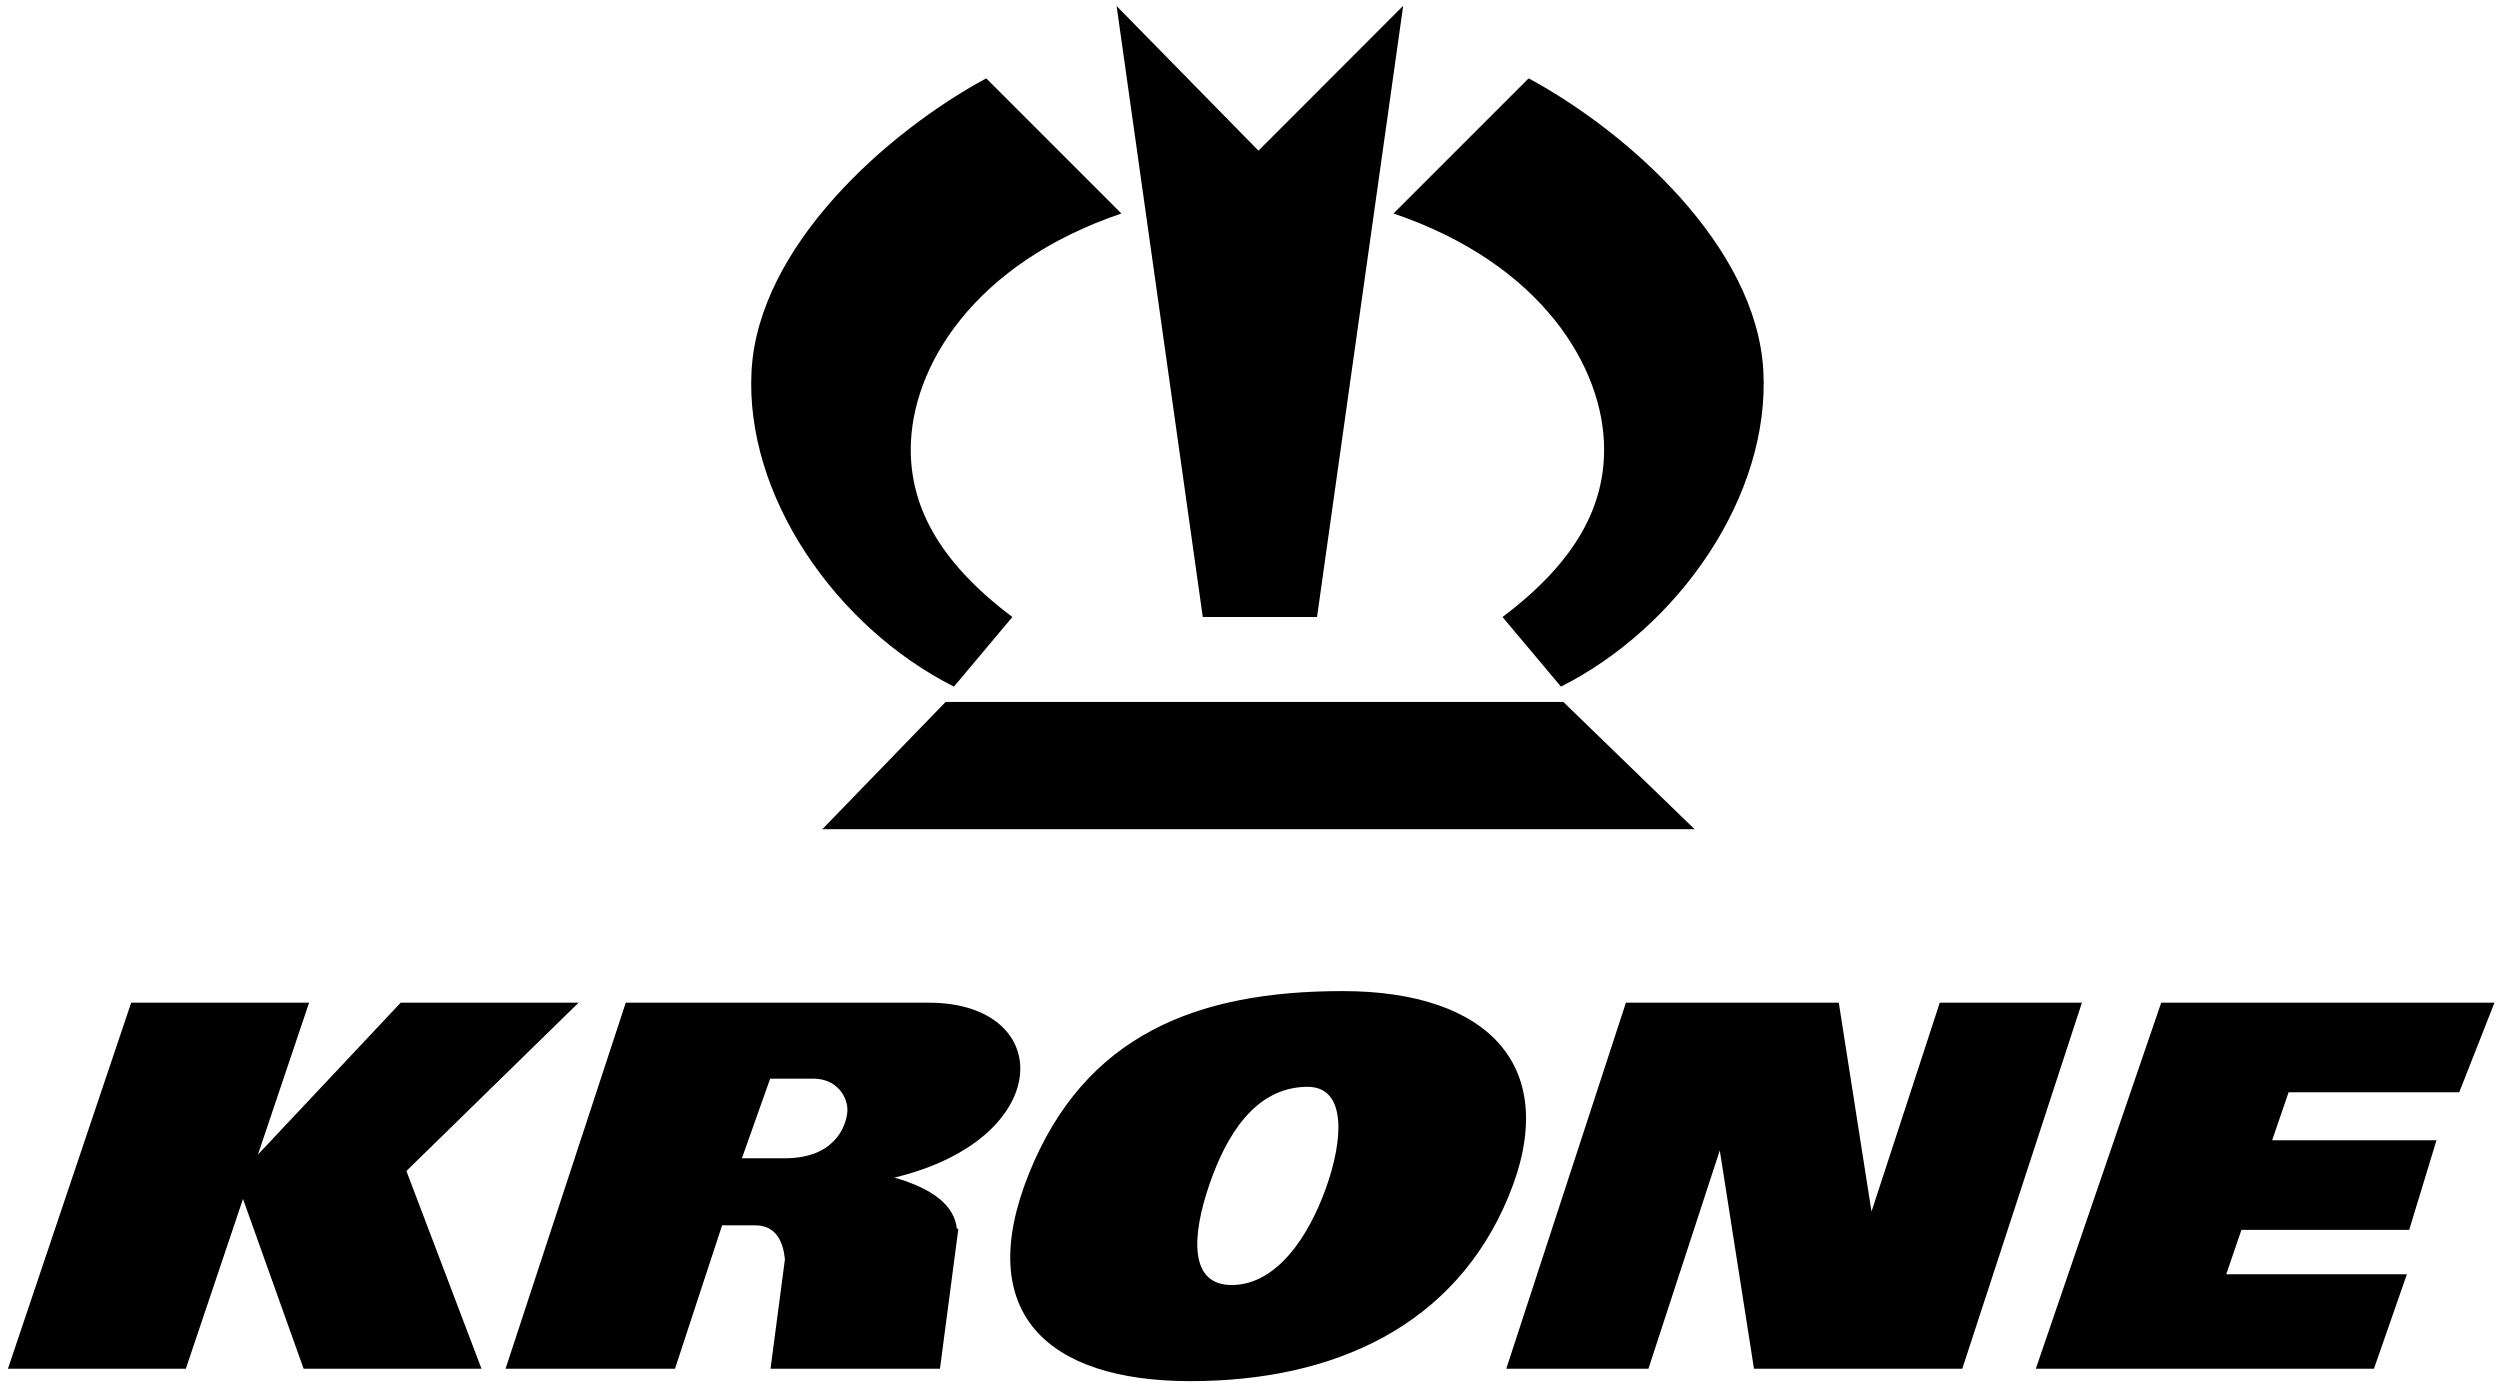
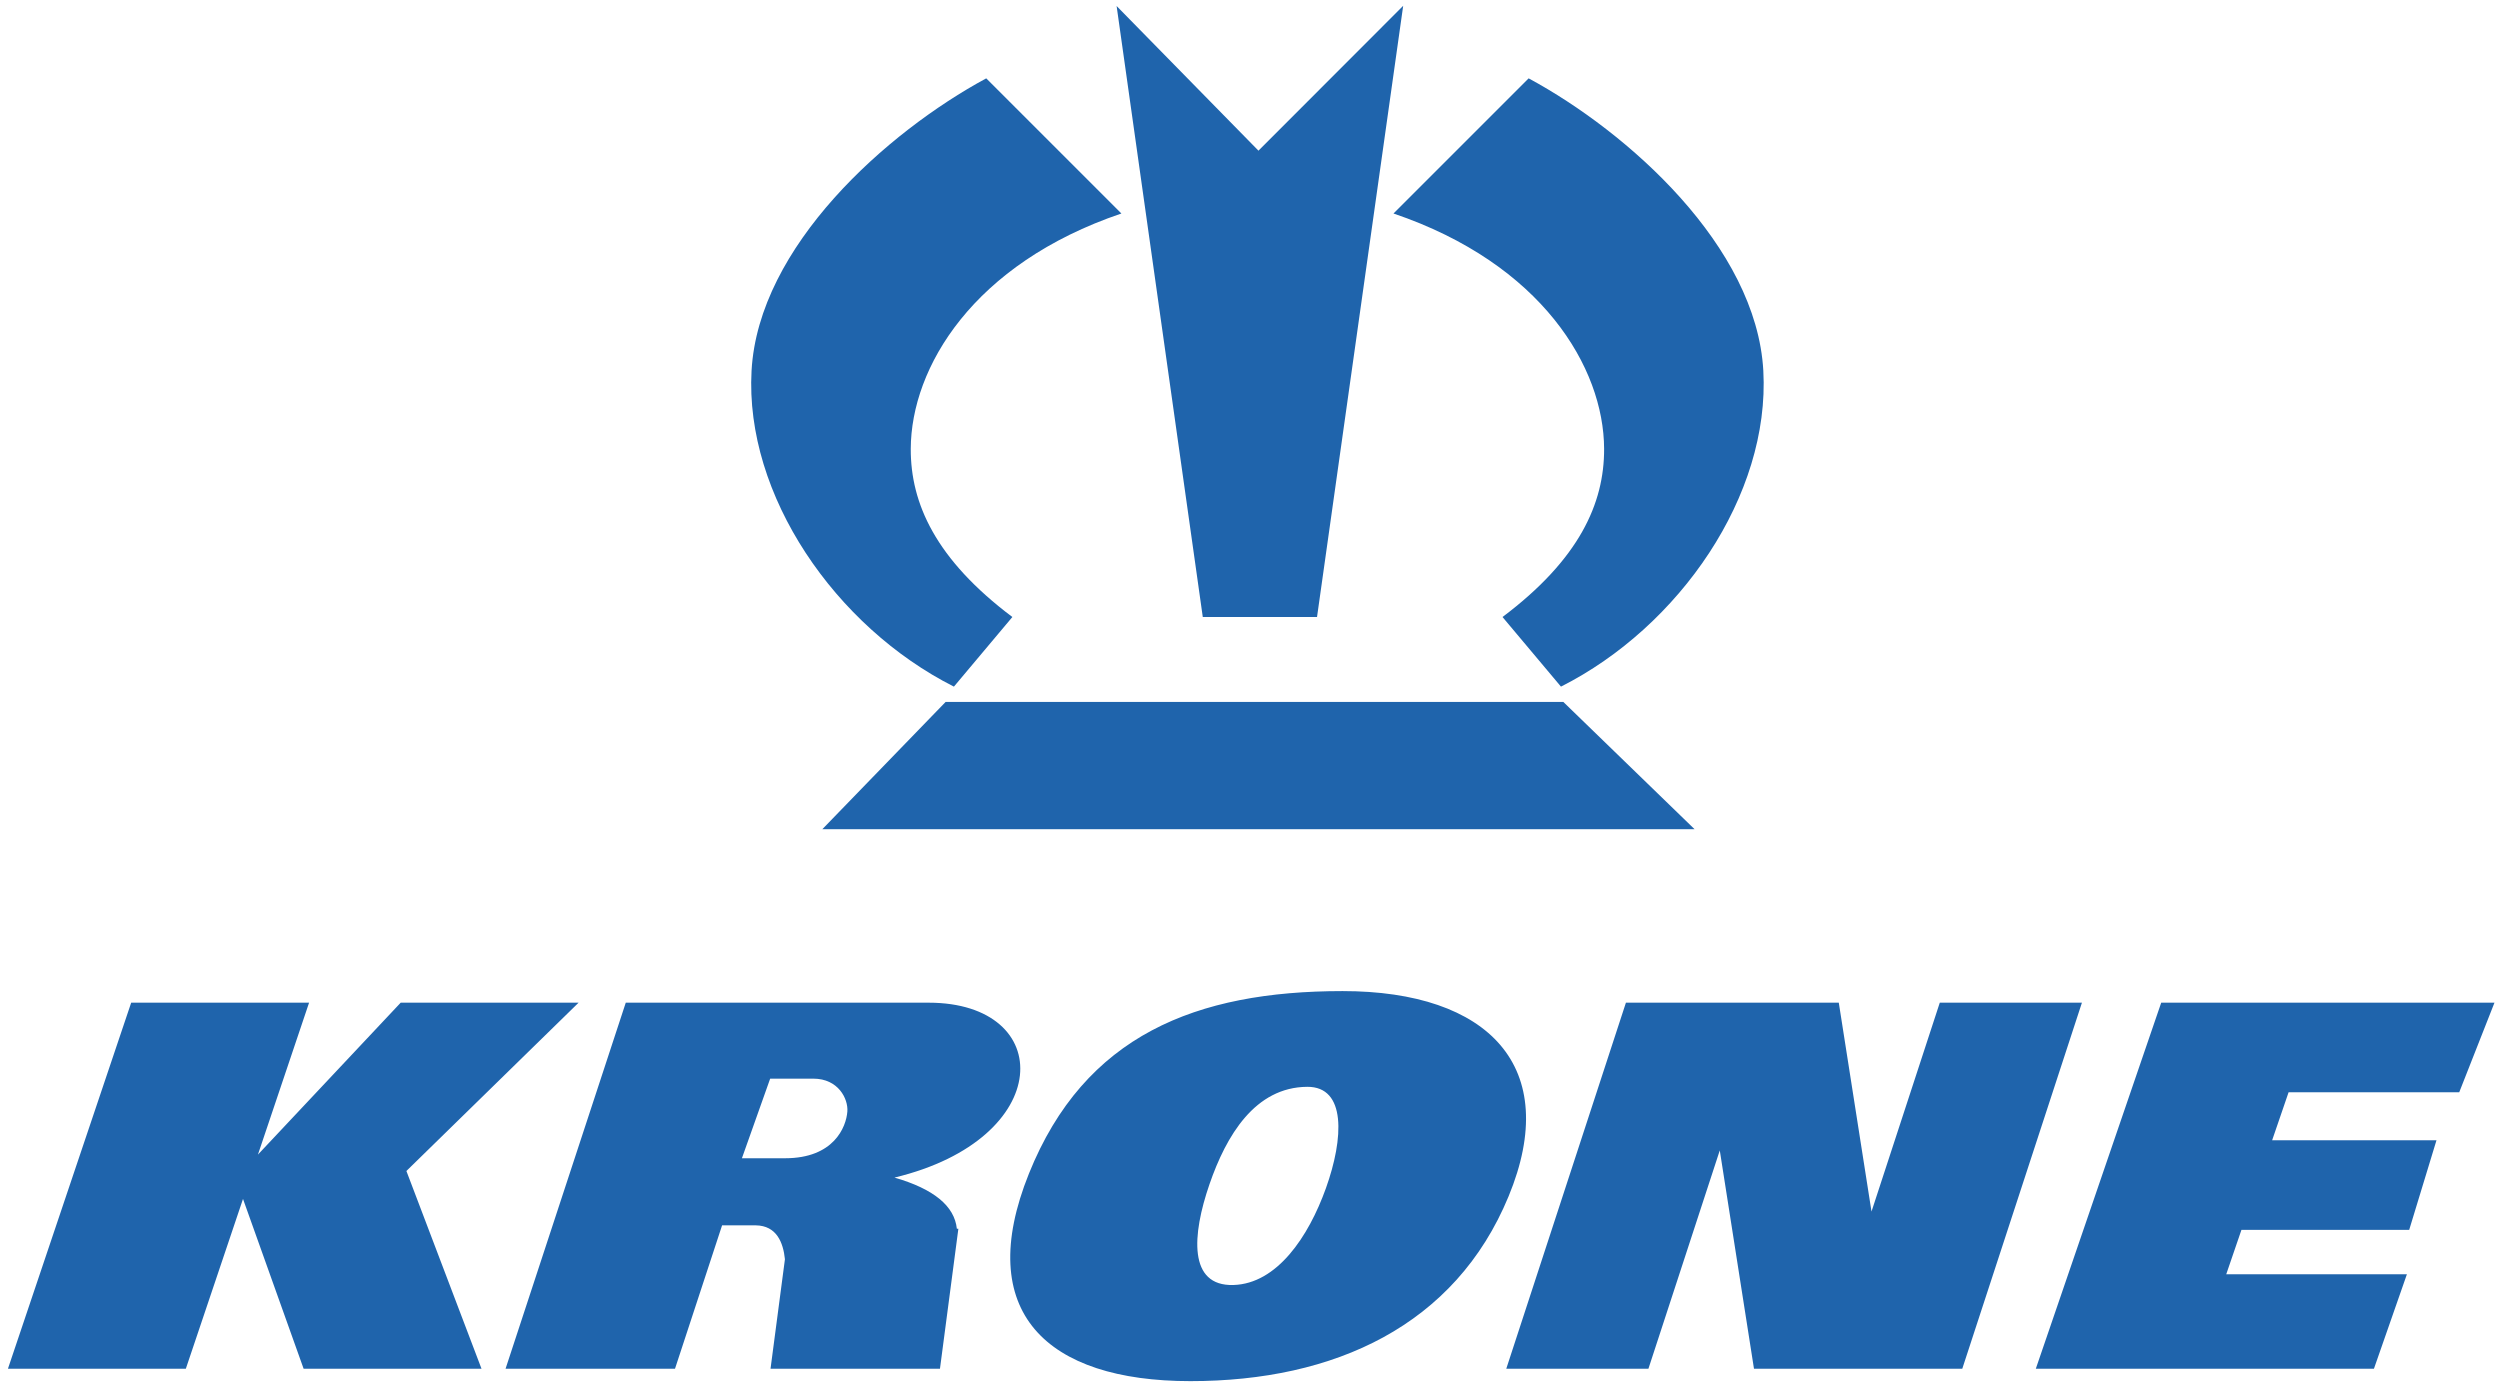
<svg xmlns="http://www.w3.org/2000/svg" viewBox="0 0 380 210.667" height="210.667" width="380" xml:space="preserve" id="svg2" version="1.1">
  <defs id="defs6" />
  <g transform="matrix(1.333333,0,0,-1.333333,0,210.6667)" id="g10">
    <g transform="scale(0.1)" id="g12">
-       <path id="path14" style="fill:#aa;fill-opacity:1;fill-rule:evenodd;stroke:none" d="m 1078,779.789 h 704.2 l 149.6,-145.07 H 937.469 Z m 76.1,96.82 c -87.47,65.727 -116.05,129.541 -115.83,191.751 0.34,92.6 70.93,210.89 240.12,268.25 L 1124.3,1490.68 C 1011.1,1429.52 864.617,1299.22 856.777,1157.37 848.934,1015.51 952.242,865.527 1087.46,797.246 Z m 118.84,696.531 98.23,-696.531 h 130.24 l 98.22,696.781 -164.99,-165.16 z m 439.92,-696.531 c 87.47,65.727 116.05,129.541 115.83,191.751 -0.33,92.6 -70.92,210.89 -240.11,268.25 l 154.08,154.07 c 113.2,-61.16 259.69,-191.46 267.53,-333.31 7.84,-141.86 -95.47,-291.843 -230.69,-360.124 z M 149.551,436.945 H 352.352 L 294.043,263.762 456.793,436.945 H 659.594 L 463.293,245.063 548.914,19.656 H 346.117 L 277.023,213.223 211.852,19.656 H 9.055 Z M 576.348,19.656 h 193.16 L 823.18,183.105 h 38.371 c 23.937,-0.304 31.301,-19.734 33.269,-38.617 L 878.402,19.656 h 193.158 l 20.98,159.567 h -1.73 c -2.68,25.914 -26.31,45.371 -71.11,58.332 183.94,44.183 184.4,199.39 38.9,199.39 H 713.371 Z m 301.64,330.68 h 49.266 c 28.394,0 39.816,-23.023 38.734,-37.453 -1.347,-17.918 -15.531,-53.289 -70.937,-53.289 h -49.27 z m 652.582,99.824 c 166.81,0 250.1,-86.574 189.22,-233.992 C 1658.9,68.75 1521.25,5.508 1357.03,5.508 c -164.23,0 -247.52,78.805 -184.04,236.59 63.48,157.785 190.76,208.062 357.58,208.062 z m -40.33,-109.133 c 44.59,0.305 41.75,-58.582 21.28,-115.683 -19.81,-55.281 -55.75,-108.828 -105.49,-110.246 -51.49,-1.473 -47.19,56.922 -27.28,114.699 19.18,55.691 51.96,110.828 111.49,111.23 z M 1717.15,19.656 h 162.05 l 81.35,248.883 38.99,-248.883 H 2237 l 136.39,417.289 h -162.04 l -77.83,-238.113 -37.3,238.113 h -242.67 z m 746.63,417.289 h 379.92 l -40.19,-102.164 h -194.53 l -18.75,-54.699 h 187.36 l -31.12,-102.156 h -191.23 l -17.32,-50.563 h 205.96 L 2706.29,19.656 h -385.46 l 142.95,417.289" />
+       <path id="path14" style="fill:#1f64ac;fill-opacity:1;fill-rule:evenodd;stroke:none" d="m 1078,779.789 h 704.2 l 149.6,-145.07 H 937.469 Z m 76.1,96.82 c -87.47,65.727 -116.05,129.541 -115.83,191.751 0.34,92.6 70.93,210.89 240.12,268.25 L 1124.3,1490.68 C 1011.1,1429.52 864.617,1299.22 856.777,1157.37 848.934,1015.51 952.242,865.527 1087.46,797.246 Z m 118.84,696.531 98.23,-696.531 h 130.24 l 98.22,696.781 -164.99,-165.16 z m 439.92,-696.531 c 87.47,65.727 116.05,129.541 115.83,191.751 -0.33,92.6 -70.92,210.89 -240.11,268.25 l 154.08,154.07 c 113.2,-61.16 259.69,-191.46 267.53,-333.31 7.84,-141.86 -95.47,-291.843 -230.69,-360.124 z M 149.551,436.945 H 352.352 L 294.043,263.762 456.793,436.945 H 659.594 L 463.293,245.063 548.914,19.656 H 346.117 L 277.023,213.223 211.852,19.656 H 9.055 Z M 576.348,19.656 h 193.16 L 823.18,183.105 h 38.371 c 23.937,-0.304 31.301,-19.734 33.269,-38.617 L 878.402,19.656 h 193.158 l 20.98,159.567 h -1.73 c -2.68,25.914 -26.31,45.371 -71.11,58.332 183.94,44.183 184.4,199.39 38.9,199.39 H 713.371 Z m 301.64,330.68 h 49.266 c 28.394,0 39.816,-23.023 38.734,-37.453 -1.347,-17.918 -15.531,-53.289 -70.937,-53.289 h -49.27 z m 652.582,99.824 c 166.81,0 250.1,-86.574 189.22,-233.992 C 1658.9,68.75 1521.25,5.508 1357.03,5.508 c -164.23,0 -247.52,78.805 -184.04,236.59 63.48,157.785 190.76,208.062 357.58,208.062 z m -40.33,-109.133 c 44.59,0.305 41.75,-58.582 21.28,-115.683 -19.81,-55.281 -55.75,-108.828 -105.49,-110.246 -51.49,-1.473 -47.19,56.922 -27.28,114.699 19.18,55.691 51.96,110.828 111.49,111.23 z M 1717.15,19.656 h 162.05 l 81.35,248.883 38.99,-248.883 H 2237 l 136.39,417.289 h -162.04 l -77.83,-238.113 -37.3,238.113 h -242.67 z m 746.63,417.289 h 379.92 l -40.19,-102.164 h -194.53 l -18.75,-54.699 h 187.36 l -31.12,-102.156 h -191.23 l -17.32,-50.563 h 205.96 L 2706.29,19.656 h -385.46 l 142.95,417.289" />
    </g>
  </g>
</svg>
